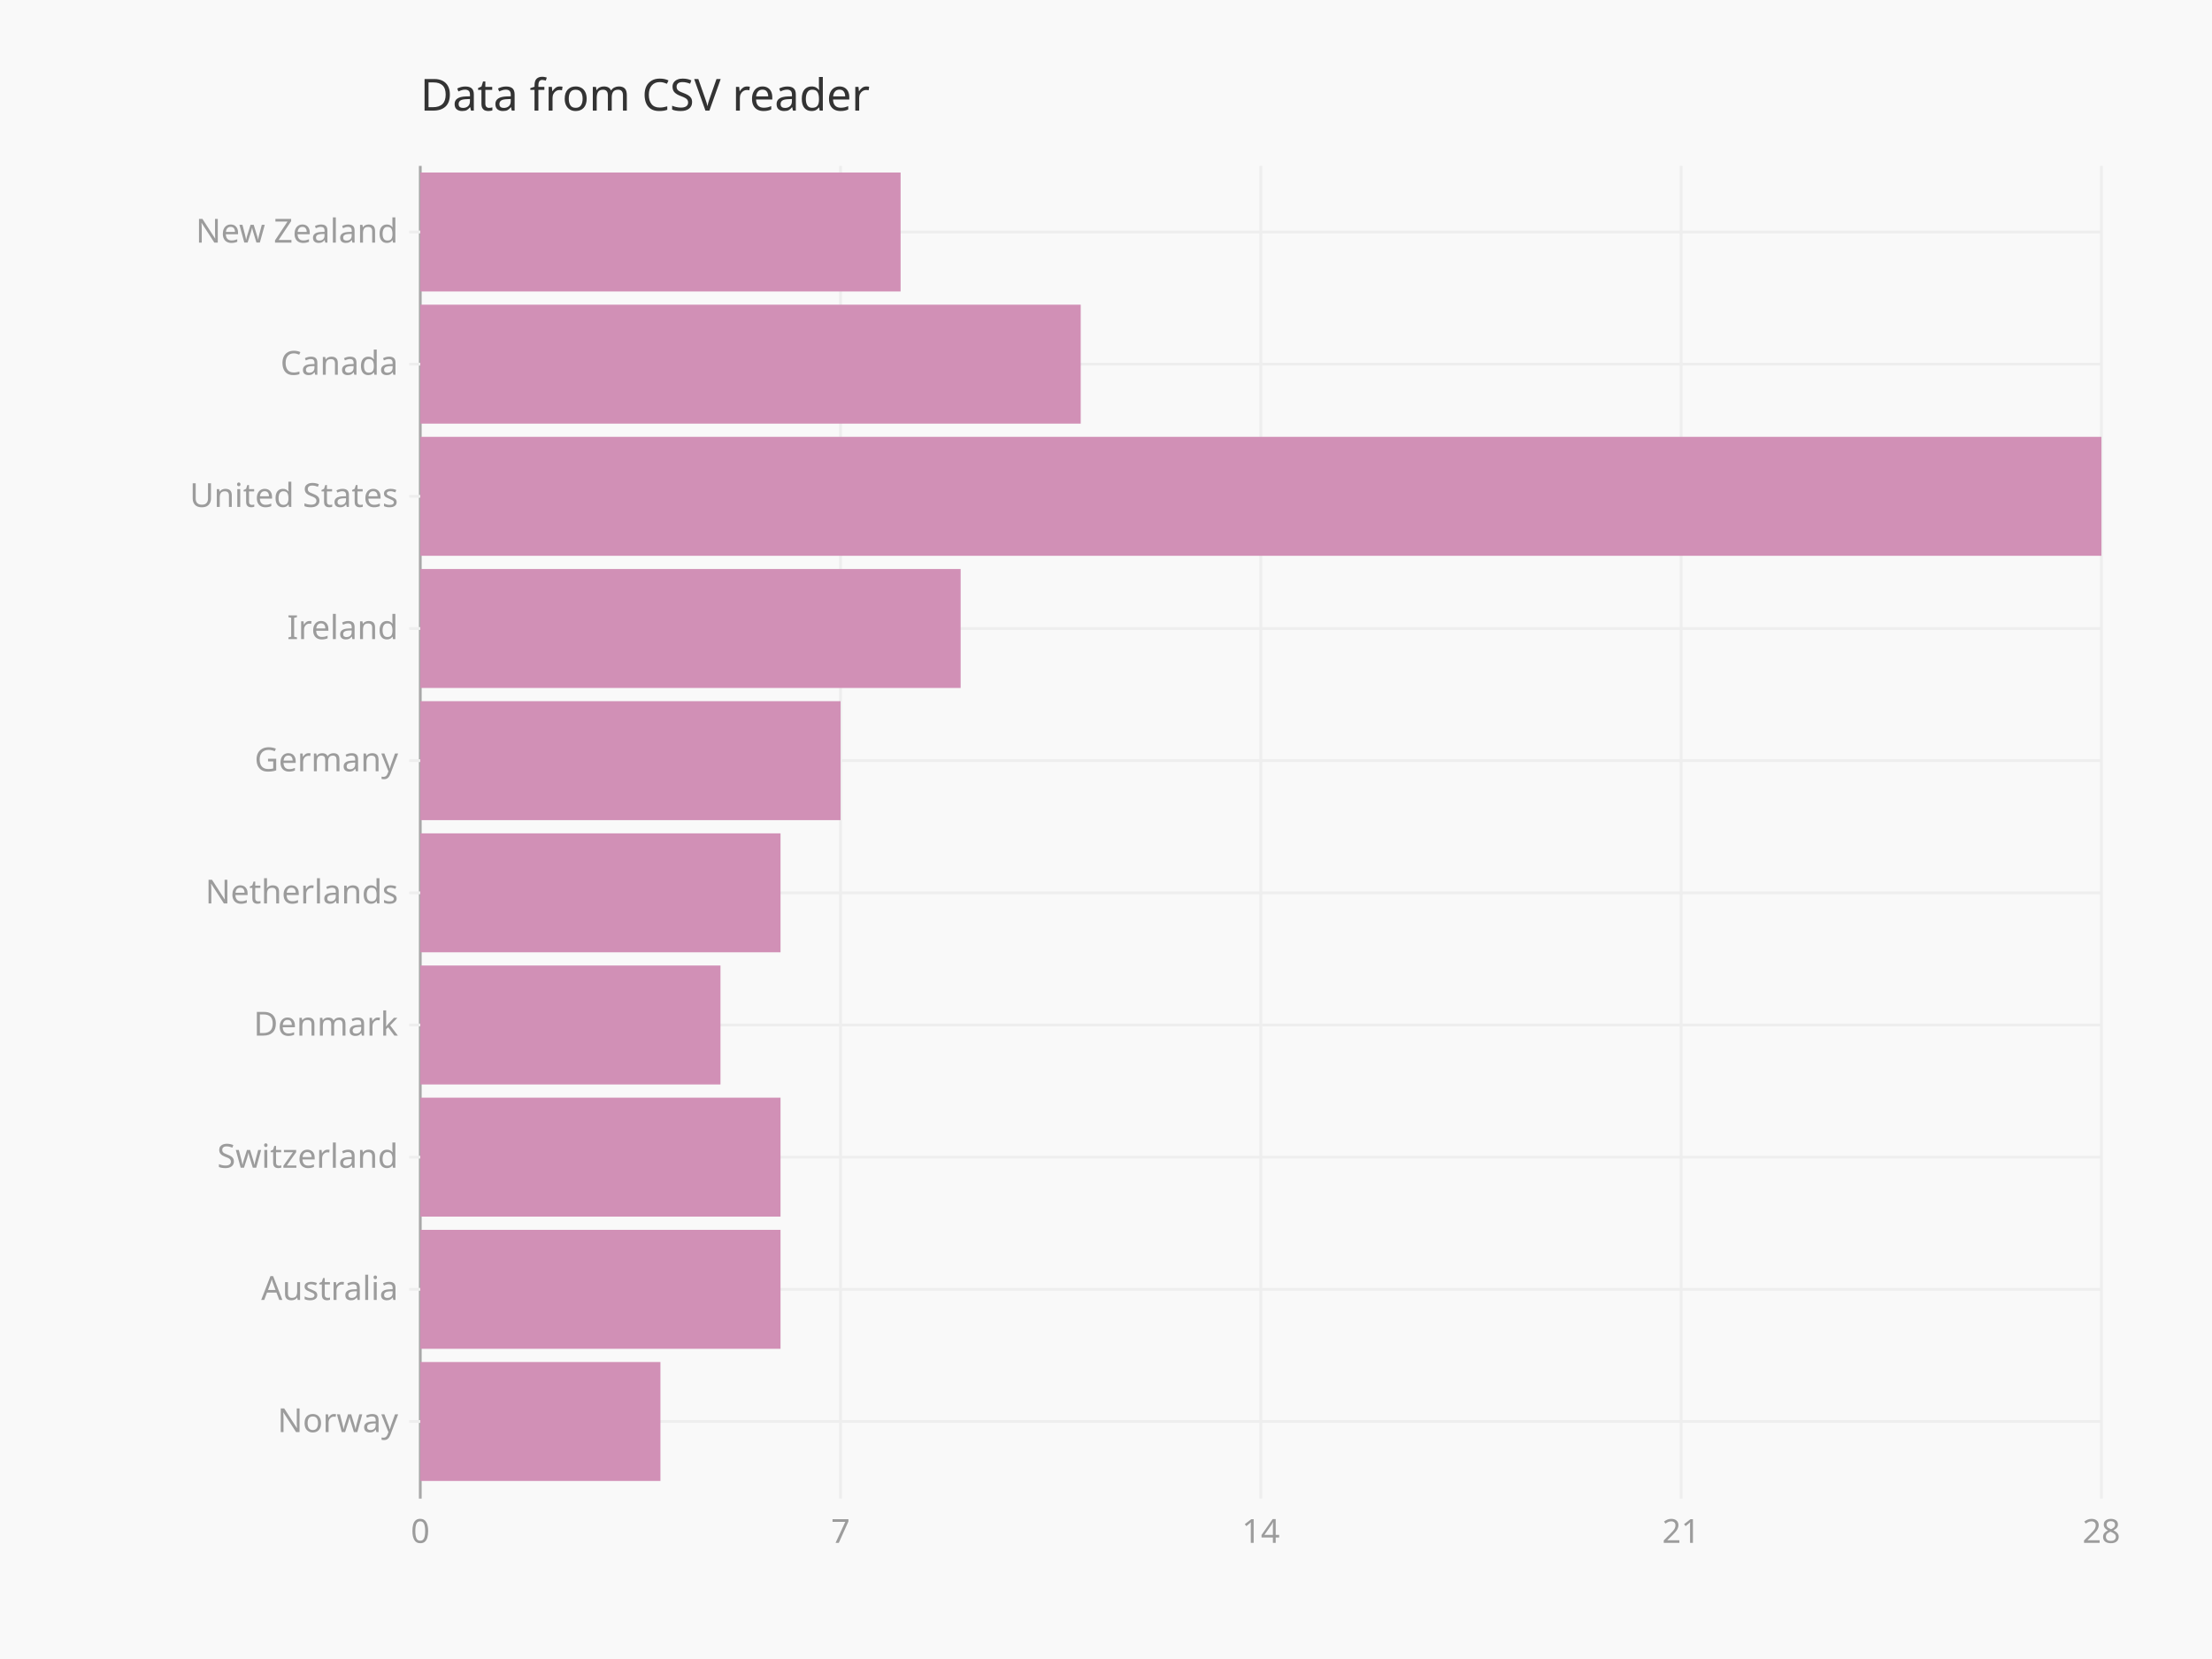
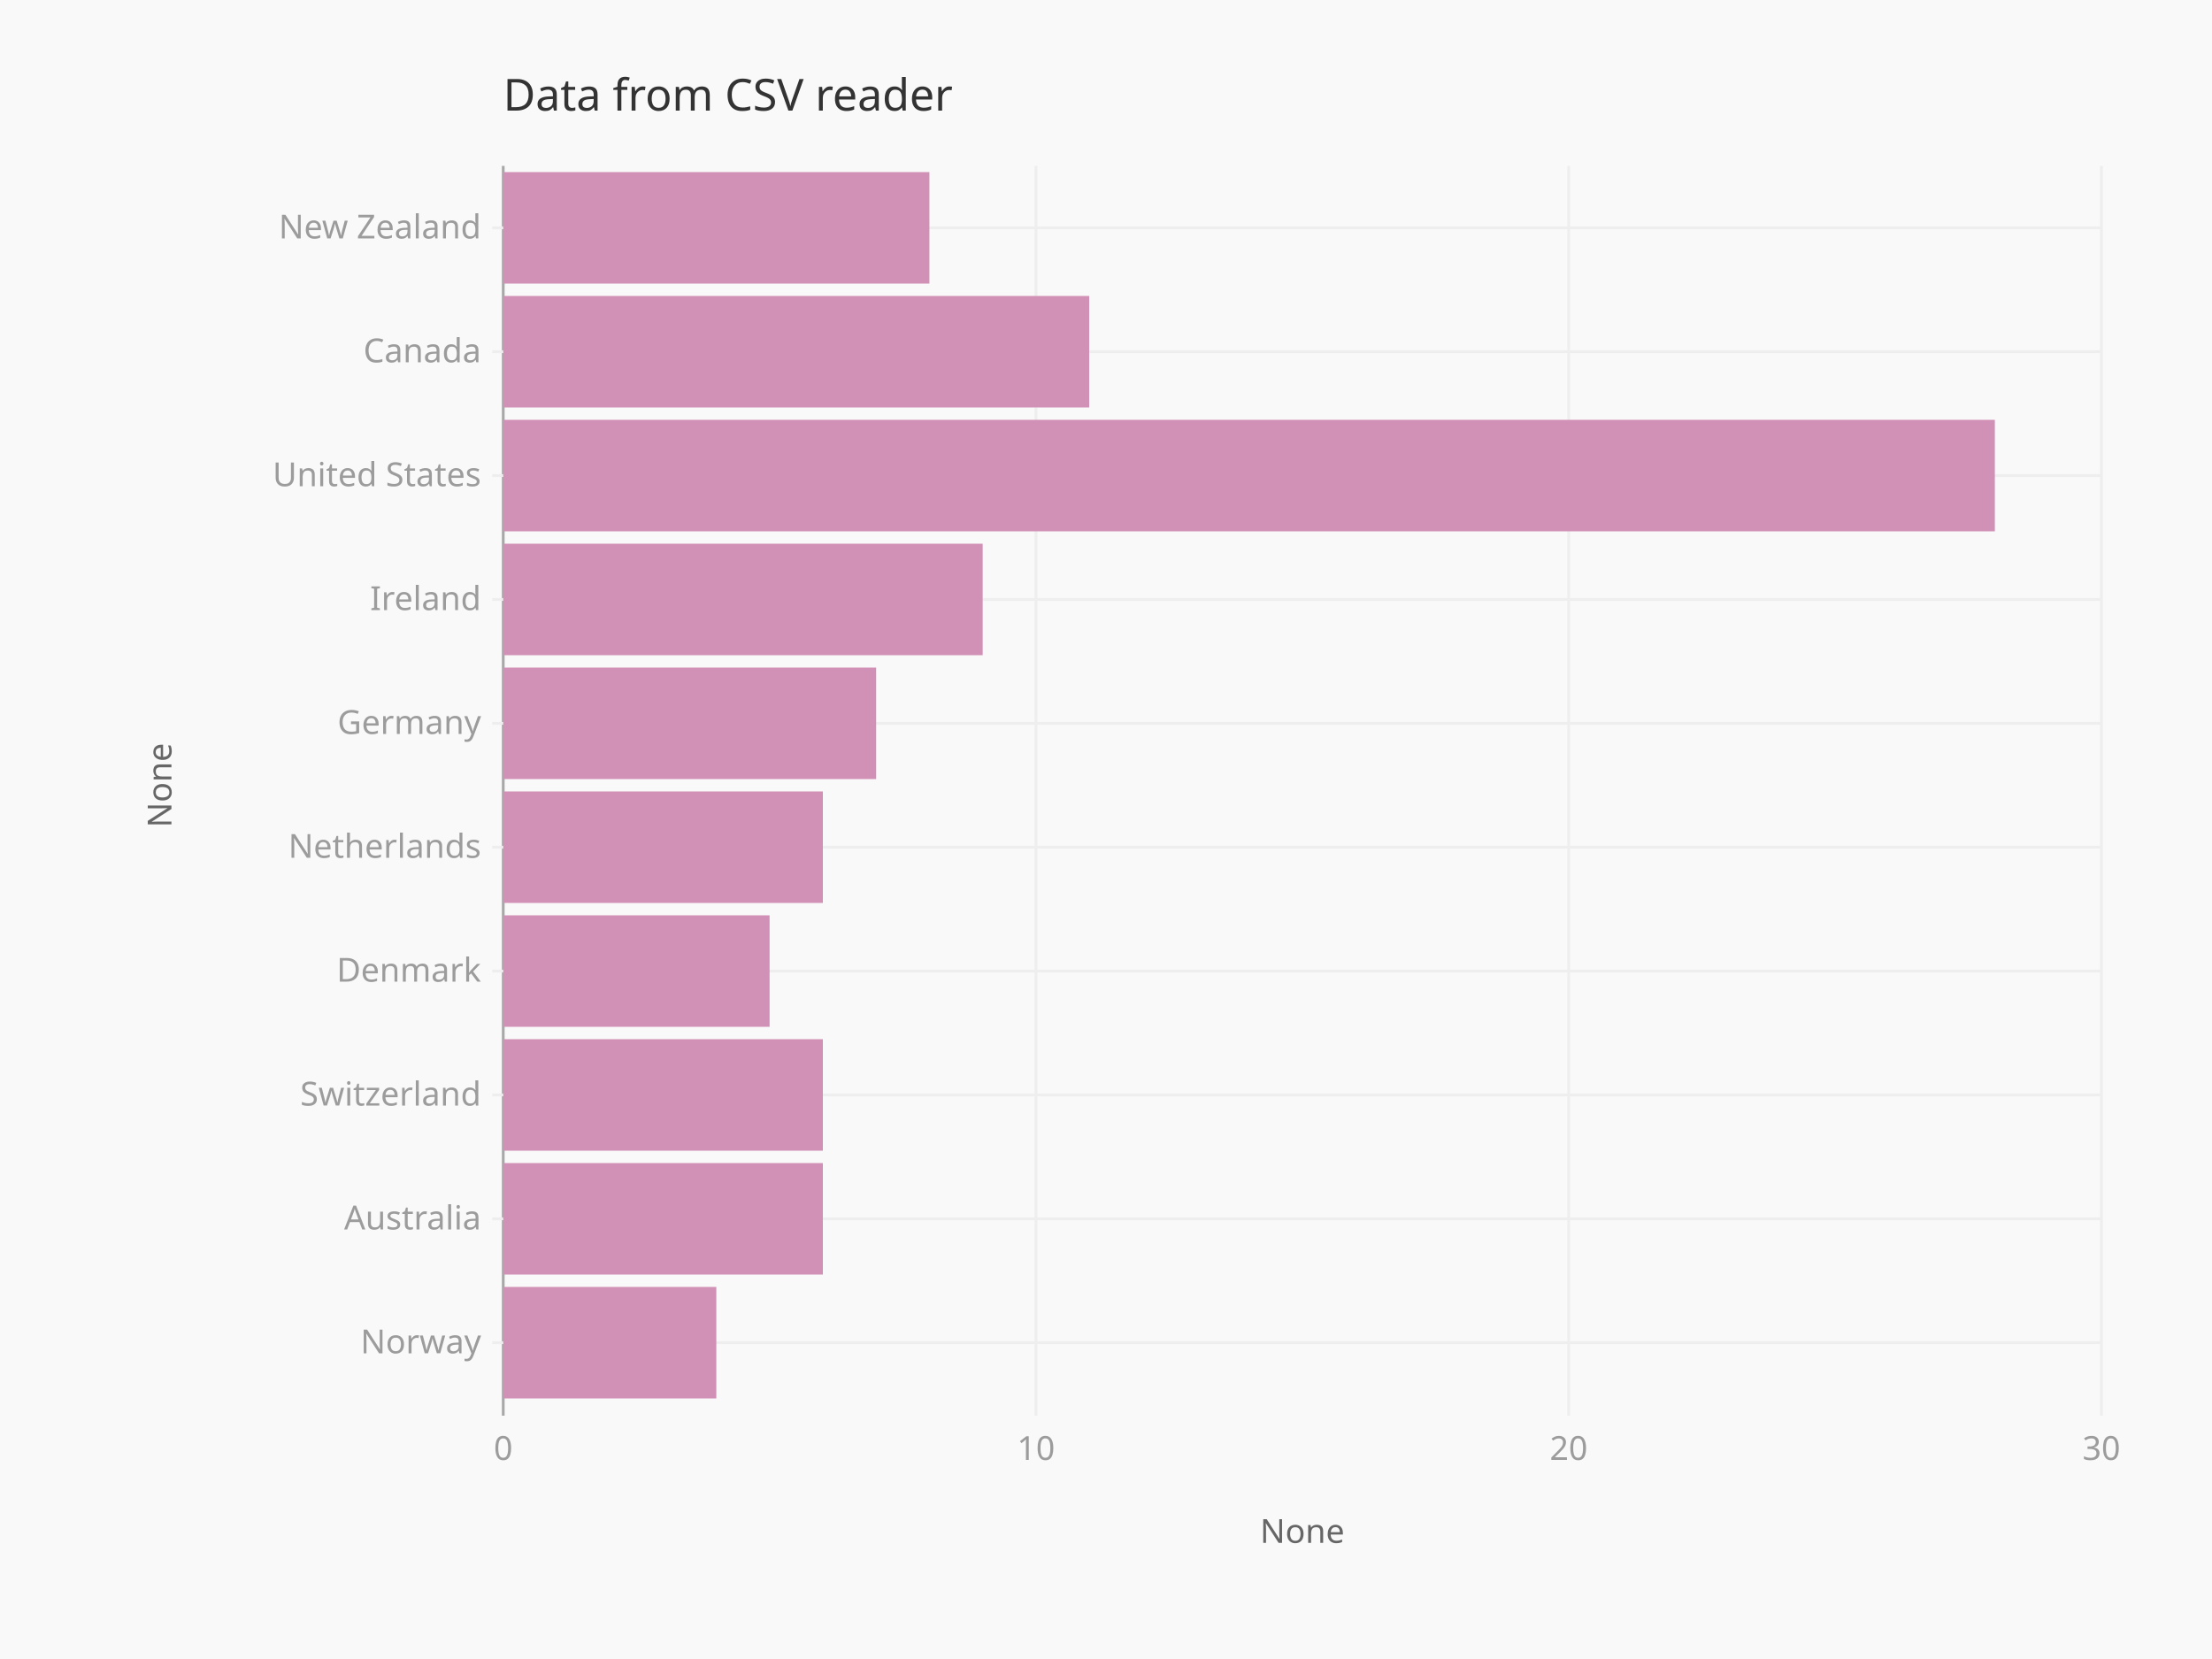
<svg xmlns="http://www.w3.org/2000/svg" height="600" version="1.1" width="800">
  <g>
    <rect fill="#f9f9f9" height="600" width="800" x="0" y="0" />
    <g transform="translate(40 40)">
-       <g transform="translate(112 0)">
+       <g transform="translate(142 0)">
        <text fill="#333" font-family="Monaco" font-size="16" x="0" y="0">Data from CSV reader</text>
      </g>
      <g transform="translate(0 20)">
-         <g transform="translate(112 0)">
+         <g transform="translate(142 0)">
          <g class="axis bottom">
-             <text dy="1em" fill="#666" font-family="Monaco" text-anchor="middle" transform="" x="304.0" y="508.0" />
+             <text dy="1em" fill="#666" font-family="Monaco" text-anchor="middle" transform="" x="289.0" y="486.0">None</text>
            <g class="tick">
-               <line stroke="#eee" stroke-width="1" x1="152.00" x2="152.00" y1="0" y2="482.0" />
-               <text dy="1em" fill="#9c9c9c" font-family="Monaco" text-anchor="middle" x="152.00" y="486.0">7</text>
+               <line stroke="#eee" stroke-width="1" x1="192.667" x2="192.667" y1="0" y2="452.0" />
+               <text dy="1em" fill="#9c9c9c" font-family="Monaco" text-anchor="middle" x="192.667" y="456.0">10</text>
            </g>
            <g class="tick">
-               <line stroke="#eee" stroke-width="1" x1="304.0" x2="304.0" y1="0" y2="482.0" />
-               <text dy="1em" fill="#9c9c9c" font-family="Monaco" text-anchor="middle" x="304.0" y="486.0">14</text>
+               <line stroke="#eee" stroke-width="1" x1="385.333" x2="385.333" y1="0" y2="452.0" />
+               <text dy="1em" fill="#9c9c9c" font-family="Monaco" text-anchor="middle" x="385.333" y="456.0">20</text>
            </g>
            <g class="tick">
-               <line stroke="#eee" stroke-width="1" x1="456.00" x2="456.00" y1="0" y2="482.0" />
-               <text dy="1em" fill="#9c9c9c" font-family="Monaco" text-anchor="middle" x="456.00" y="486.0">21</text>
+               <line stroke="#eee" stroke-width="1" x1="578" x2="578" y1="0" y2="452.0" />
+               <text dy="1em" fill="#9c9c9c" font-family="Monaco" text-anchor="middle" x="578" y="456.0">30</text>
            </g>
            <g class="tick">
-               <line stroke="#eee" stroke-width="1" x1="608" x2="608" y1="0" y2="482.0" />
-               <text dy="1em" fill="#9c9c9c" font-family="Monaco" text-anchor="middle" x="608" y="486.0">28</text>
-             </g>
-             <g class="tick">
-               <line stroke="#a8a8a8" stroke-width="1" x1="0" x2="0" y1="0" y2="482.0" />
-               <text dy="1em" fill="#9c9c9c" font-family="Monaco" text-anchor="middle" x="0" y="486.0">0</text>
+               <line stroke="#a8a8a8" stroke-width="1" x1="0" x2="0" y1="0" y2="452.0" />
+               <text dy="1em" fill="#9c9c9c" font-family="Monaco" text-anchor="middle" x="0" y="456.0">0</text>
            </g>
          </g>
          <g class="axis left">
-             <text dy="" fill="#666" font-family="Monaco" text-anchor="middle" transform="rotate(270 -112 239)" x="-112" y="239.0" />
+             <text dy="" fill="#666" font-family="Monaco" text-anchor="middle" transform="rotate(270 -120 224)" x="-120" y="224.0">None</text>
            <g class="tick">
-               <line stroke="#eee" stroke-width="1" x1="-4" x2="608.0" y1="454.1" y2="454.1" />
-               <text dy="0.32em" fill="#9c9c9c" font-family="Monaco" text-anchor="end" x="-8" y="454.1">Norway</text>
+               <line stroke="#eee" stroke-width="1" x1="-4" x2="578.0" y1="425.6" y2="425.6" />
+               <text dy="0.32em" fill="#9c9c9c" font-family="Monaco" text-anchor="end" x="-8" y="425.6">Norway</text>
            </g>
            <g class="tick">
-               <line stroke="#eee" stroke-width="1" x1="-4" x2="608.0" y1="406.3" y2="406.3" />
-               <text dy="0.32em" fill="#9c9c9c" font-family="Monaco" text-anchor="end" x="-8" y="406.3">Australia</text>
+               <line stroke="#eee" stroke-width="1" x1="-4" x2="578.0" y1="380.8" y2="380.8" />
+               <text dy="0.32em" fill="#9c9c9c" font-family="Monaco" text-anchor="end" x="-8" y="380.8">Australia</text>
            </g>
            <g class="tick">
-               <line stroke="#eee" stroke-width="1" x1="-4" x2="608.0" y1="358.5" y2="358.5" />
-               <text dy="0.32em" fill="#9c9c9c" font-family="Monaco" text-anchor="end" x="-8" y="358.5">Switzerland</text>
+               <line stroke="#eee" stroke-width="1" x1="-4" x2="578.0" y1="336.0" y2="336.0" />
+               <text dy="0.32em" fill="#9c9c9c" font-family="Monaco" text-anchor="end" x="-8" y="336.0">Switzerland</text>
            </g>
            <g class="tick">
-               <line stroke="#eee" stroke-width="1" x1="-4" x2="608.0" y1="310.7" y2="310.7" />
-               <text dy="0.32em" fill="#9c9c9c" font-family="Monaco" text-anchor="end" x="-8" y="310.7">Denmark</text>
+               <line stroke="#eee" stroke-width="1" x1="-4" x2="578.0" y1="291.2" y2="291.2" />
+               <text dy="0.32em" fill="#9c9c9c" font-family="Monaco" text-anchor="end" x="-8" y="291.2">Denmark</text>
            </g>
            <g class="tick">
-               <line stroke="#eee" stroke-width="1" x1="-4" x2="608.0" y1="262.9" y2="262.9" />
-               <text dy="0.32em" fill="#9c9c9c" font-family="Monaco" text-anchor="end" x="-8" y="262.9">Netherlands</text>
+               <line stroke="#eee" stroke-width="1" x1="-4" x2="578.0" y1="246.4" y2="246.4" />
+               <text dy="0.32em" fill="#9c9c9c" font-family="Monaco" text-anchor="end" x="-8" y="246.4">Netherlands</text>
            </g>
            <g class="tick">
-               <line stroke="#eee" stroke-width="1" x1="-4" x2="608.0" y1="215.1" y2="215.1" />
-               <text dy="0.32em" fill="#9c9c9c" font-family="Monaco" text-anchor="end" x="-8" y="215.1">Germany</text>
+               <line stroke="#eee" stroke-width="1" x1="-4" x2="578.0" y1="201.6" y2="201.6" />
+               <text dy="0.32em" fill="#9c9c9c" font-family="Monaco" text-anchor="end" x="-8" y="201.6">Germany</text>
            </g>
            <g class="tick">
-               <line stroke="#eee" stroke-width="1" x1="-4" x2="608.0" y1="167.3" y2="167.3" />
-               <text dy="0.32em" fill="#9c9c9c" font-family="Monaco" text-anchor="end" x="-8" y="167.3">Ireland</text>
+               <line stroke="#eee" stroke-width="1" x1="-4" x2="578.0" y1="156.8" y2="156.8" />
+               <text dy="0.32em" fill="#9c9c9c" font-family="Monaco" text-anchor="end" x="-8" y="156.8">Ireland</text>
            </g>
            <g class="tick">
-               <line stroke="#eee" stroke-width="1" x1="-4" x2="608.0" y1="119.5" y2="119.5" />
-               <text dy="0.32em" fill="#9c9c9c" font-family="Monaco" text-anchor="end" x="-8" y="119.5">United States</text>
+               <line stroke="#eee" stroke-width="1" x1="-4" x2="578.0" y1="112.0" y2="112.0" />
+               <text dy="0.32em" fill="#9c9c9c" font-family="Monaco" text-anchor="end" x="-8" y="112.0">United States</text>
            </g>
            <g class="tick">
-               <line stroke="#eee" stroke-width="1" x1="-4" x2="608.0" y1="71.7" y2="71.7" />
-               <text dy="0.32em" fill="#9c9c9c" font-family="Monaco" text-anchor="end" x="-8" y="71.7">Canada</text>
+               <line stroke="#eee" stroke-width="1" x1="-4" x2="578.0" y1="67.2" y2="67.2" />
+               <text dy="0.32em" fill="#9c9c9c" font-family="Monaco" text-anchor="end" x="-8" y="67.2">Canada</text>
            </g>
            <g class="tick">
-               <line stroke="#eee" stroke-width="1" x1="-4" x2="608.0" y1="23.9" y2="23.9" />
-               <text dy="0.32em" fill="#9c9c9c" font-family="Monaco" text-anchor="end" x="-8" y="23.9">New Zealand</text>
+               <line stroke="#eee" stroke-width="1" x1="-4" x2="578.0" y1="22.4" y2="22.4" />
+               <text dy="0.32em" fill="#9c9c9c" font-family="Monaco" text-anchor="end" x="-8" y="22.4">New Zealand</text>
            </g>
          </g>
          <g>
            <g class="series bars">
-               <rect fill="#d190b6" height="43.02" width="173.714" x="0" y="2.39" />
-               <rect fill="#d190b6" height="43.02" width="238.857" x="0" y="50.19" />
-               <rect fill="#d190b6" height="43.02" width="608" x="0" y="97.99" />
-               <rect fill="#d190b6" height="43.02" width="195.429" x="0" y="145.79" />
-               <rect fill="#d190b6" height="43.02" width="152.00" x="0" y="193.59" />
-               <rect fill="#d190b6" height="43.02" width="130.286" x="0" y="241.39" />
-               <rect fill="#d190b6" height="43.02" width="108.571" x="0" y="289.19" />
-               <rect fill="#d190b6" height="43.02" width="130.286" x="0" y="336.99" />
-               <rect fill="#d190b6" height="43.02" width="130.286" x="0" y="384.79" />
-               <rect fill="#d190b6" height="43.02" width="86.857" x="0" y="432.59" />
+               <rect fill="#d190b6" height="40.32" width="154.133" x="0" y="2.24" />
+               <rect fill="#d190b6" height="40.32" width="211.933" x="0" y="47.04" />
+               <rect fill="#d190b6" height="40.32" width="539.467" x="0" y="91.84" />
+               <rect fill="#d190b6" height="40.32" width="173.4" x="0" y="136.64" />
+               <rect fill="#d190b6" height="40.32" width="134.867" x="0" y="181.44" />
+               <rect fill="#d190b6" height="40.32" width="115.6" x="0" y="226.24" />
+               <rect fill="#d190b6" height="40.32" width="96.333" x="0" y="271.04" />
+               <rect fill="#d190b6" height="40.32" width="115.6" x="0" y="315.84" />
+               <rect fill="#d190b6" height="40.32" width="115.6" x="0" y="360.64" />
+               <rect fill="#d190b6" height="40.32" width="77.067" x="0" y="405.44" />
            </g>
          </g>
        </g>
      </g>
    </g>
  </g>
</svg>
